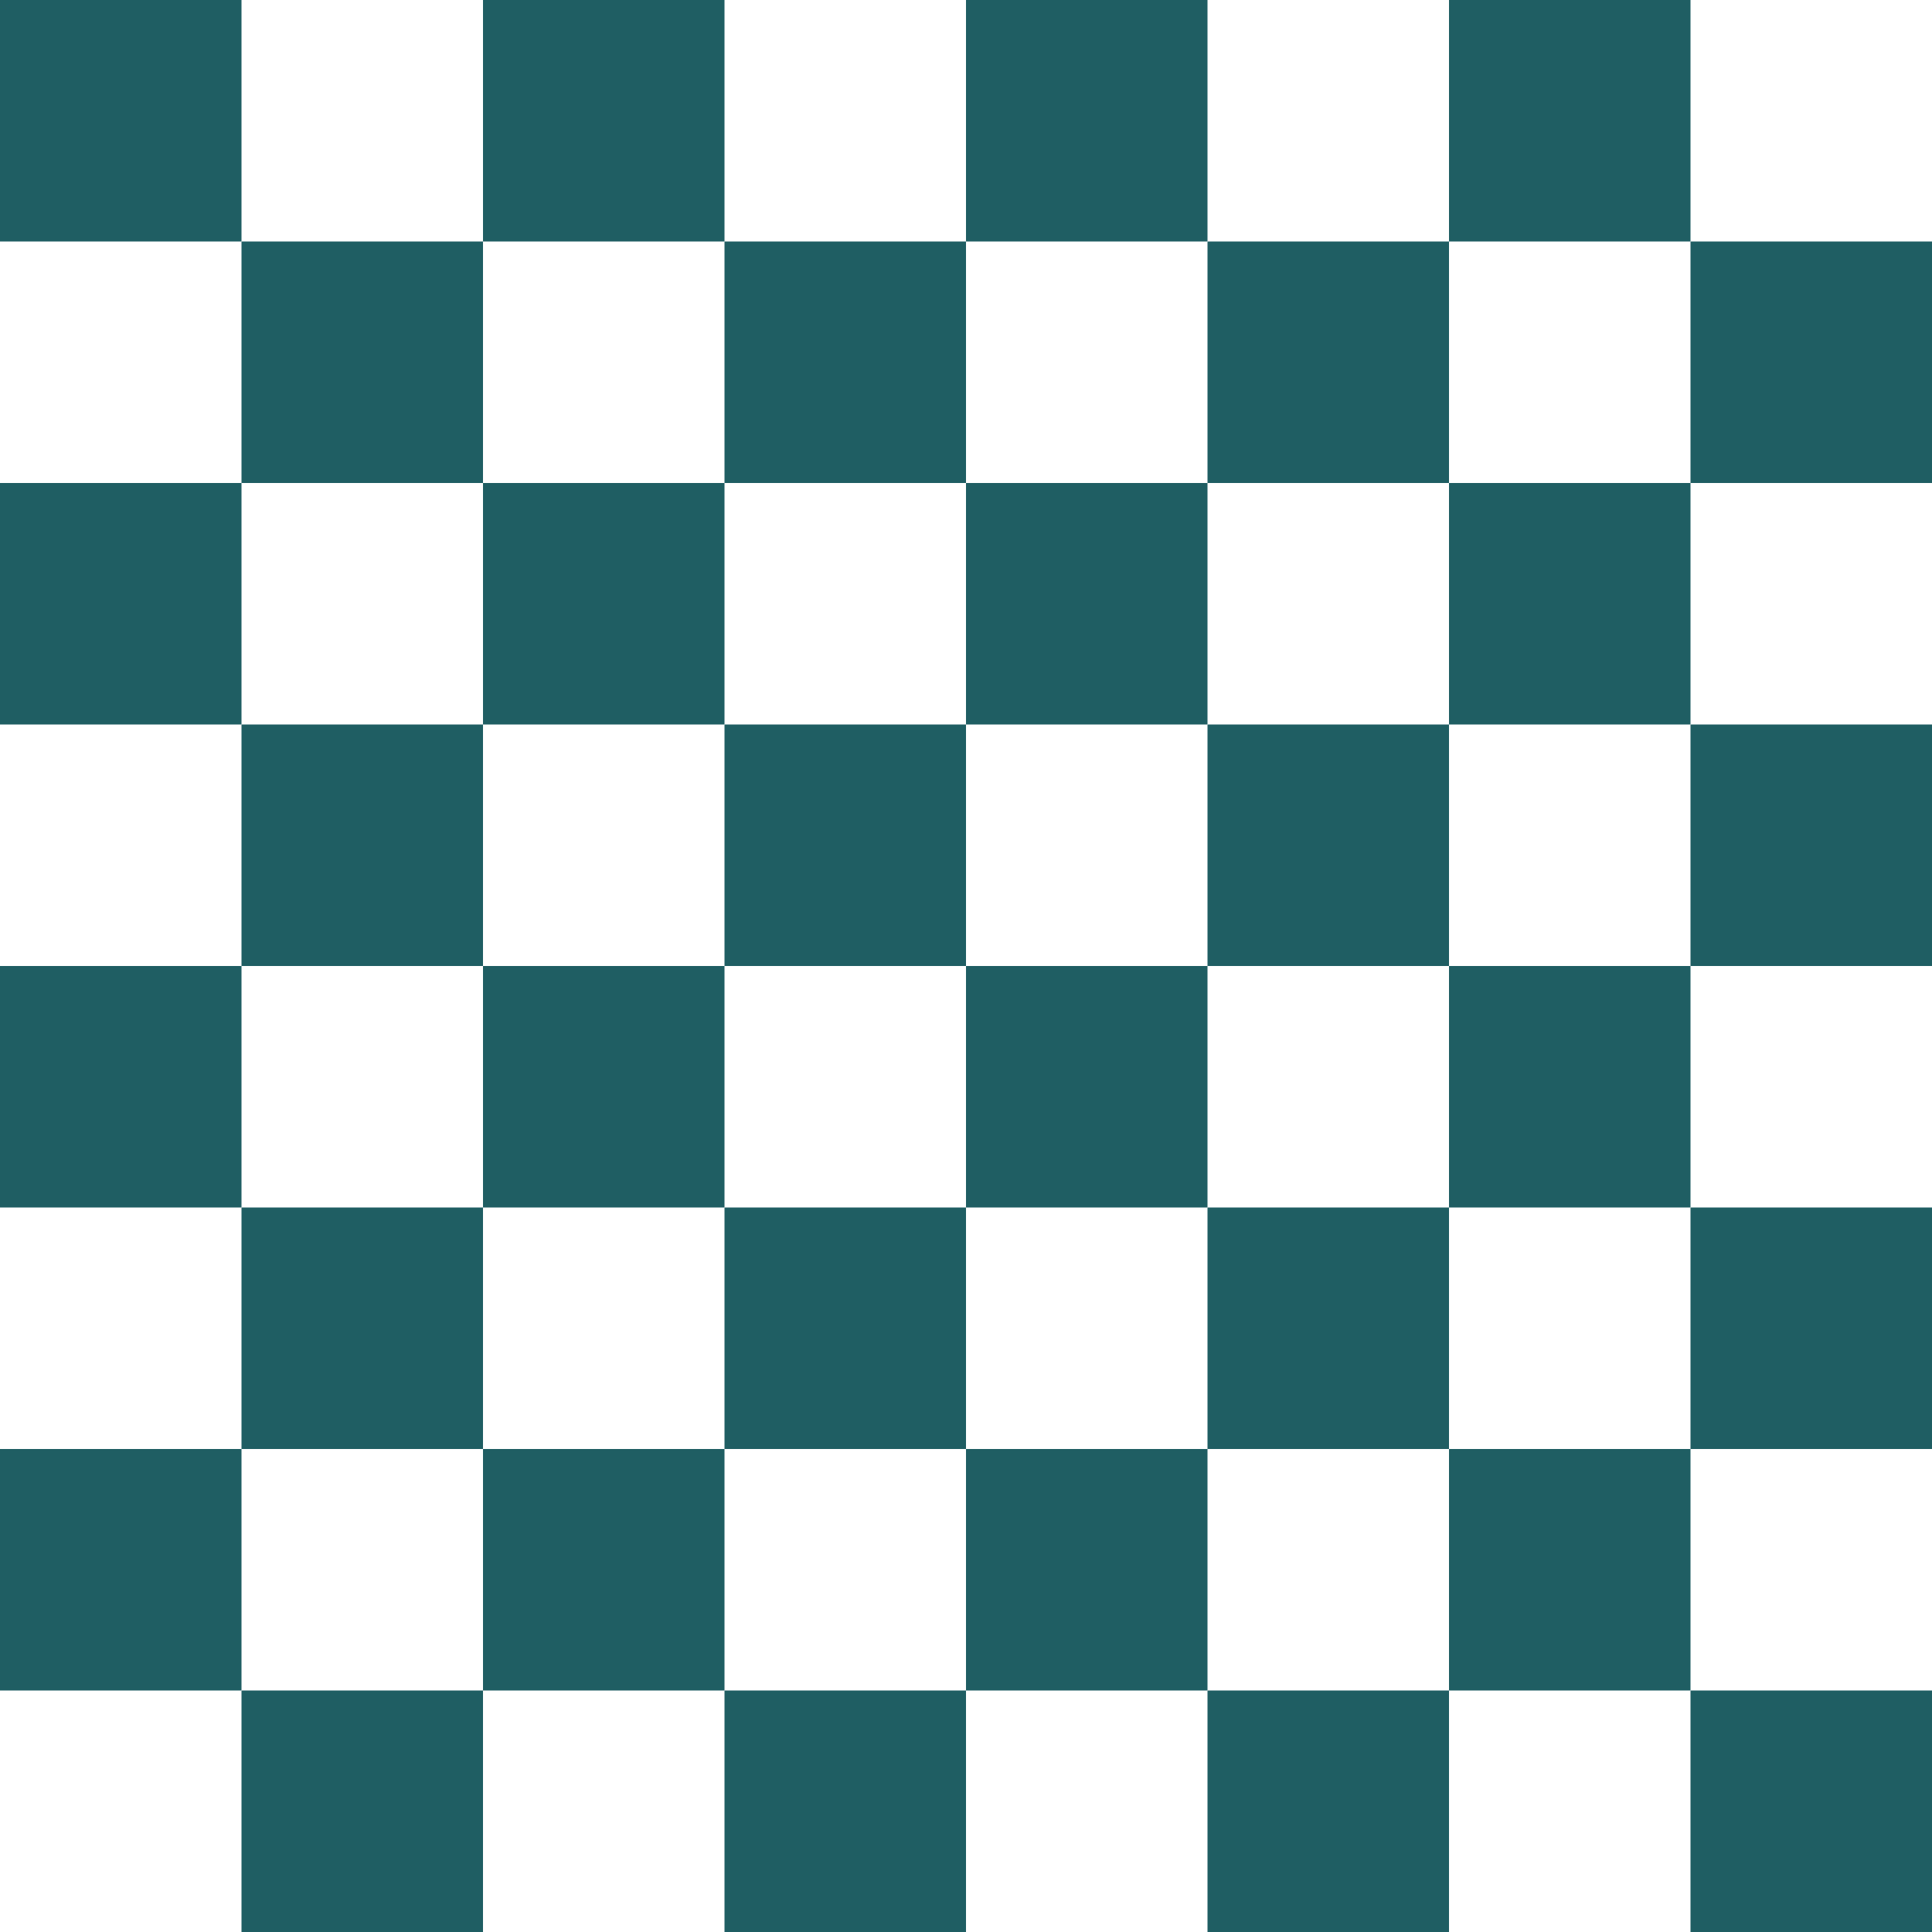
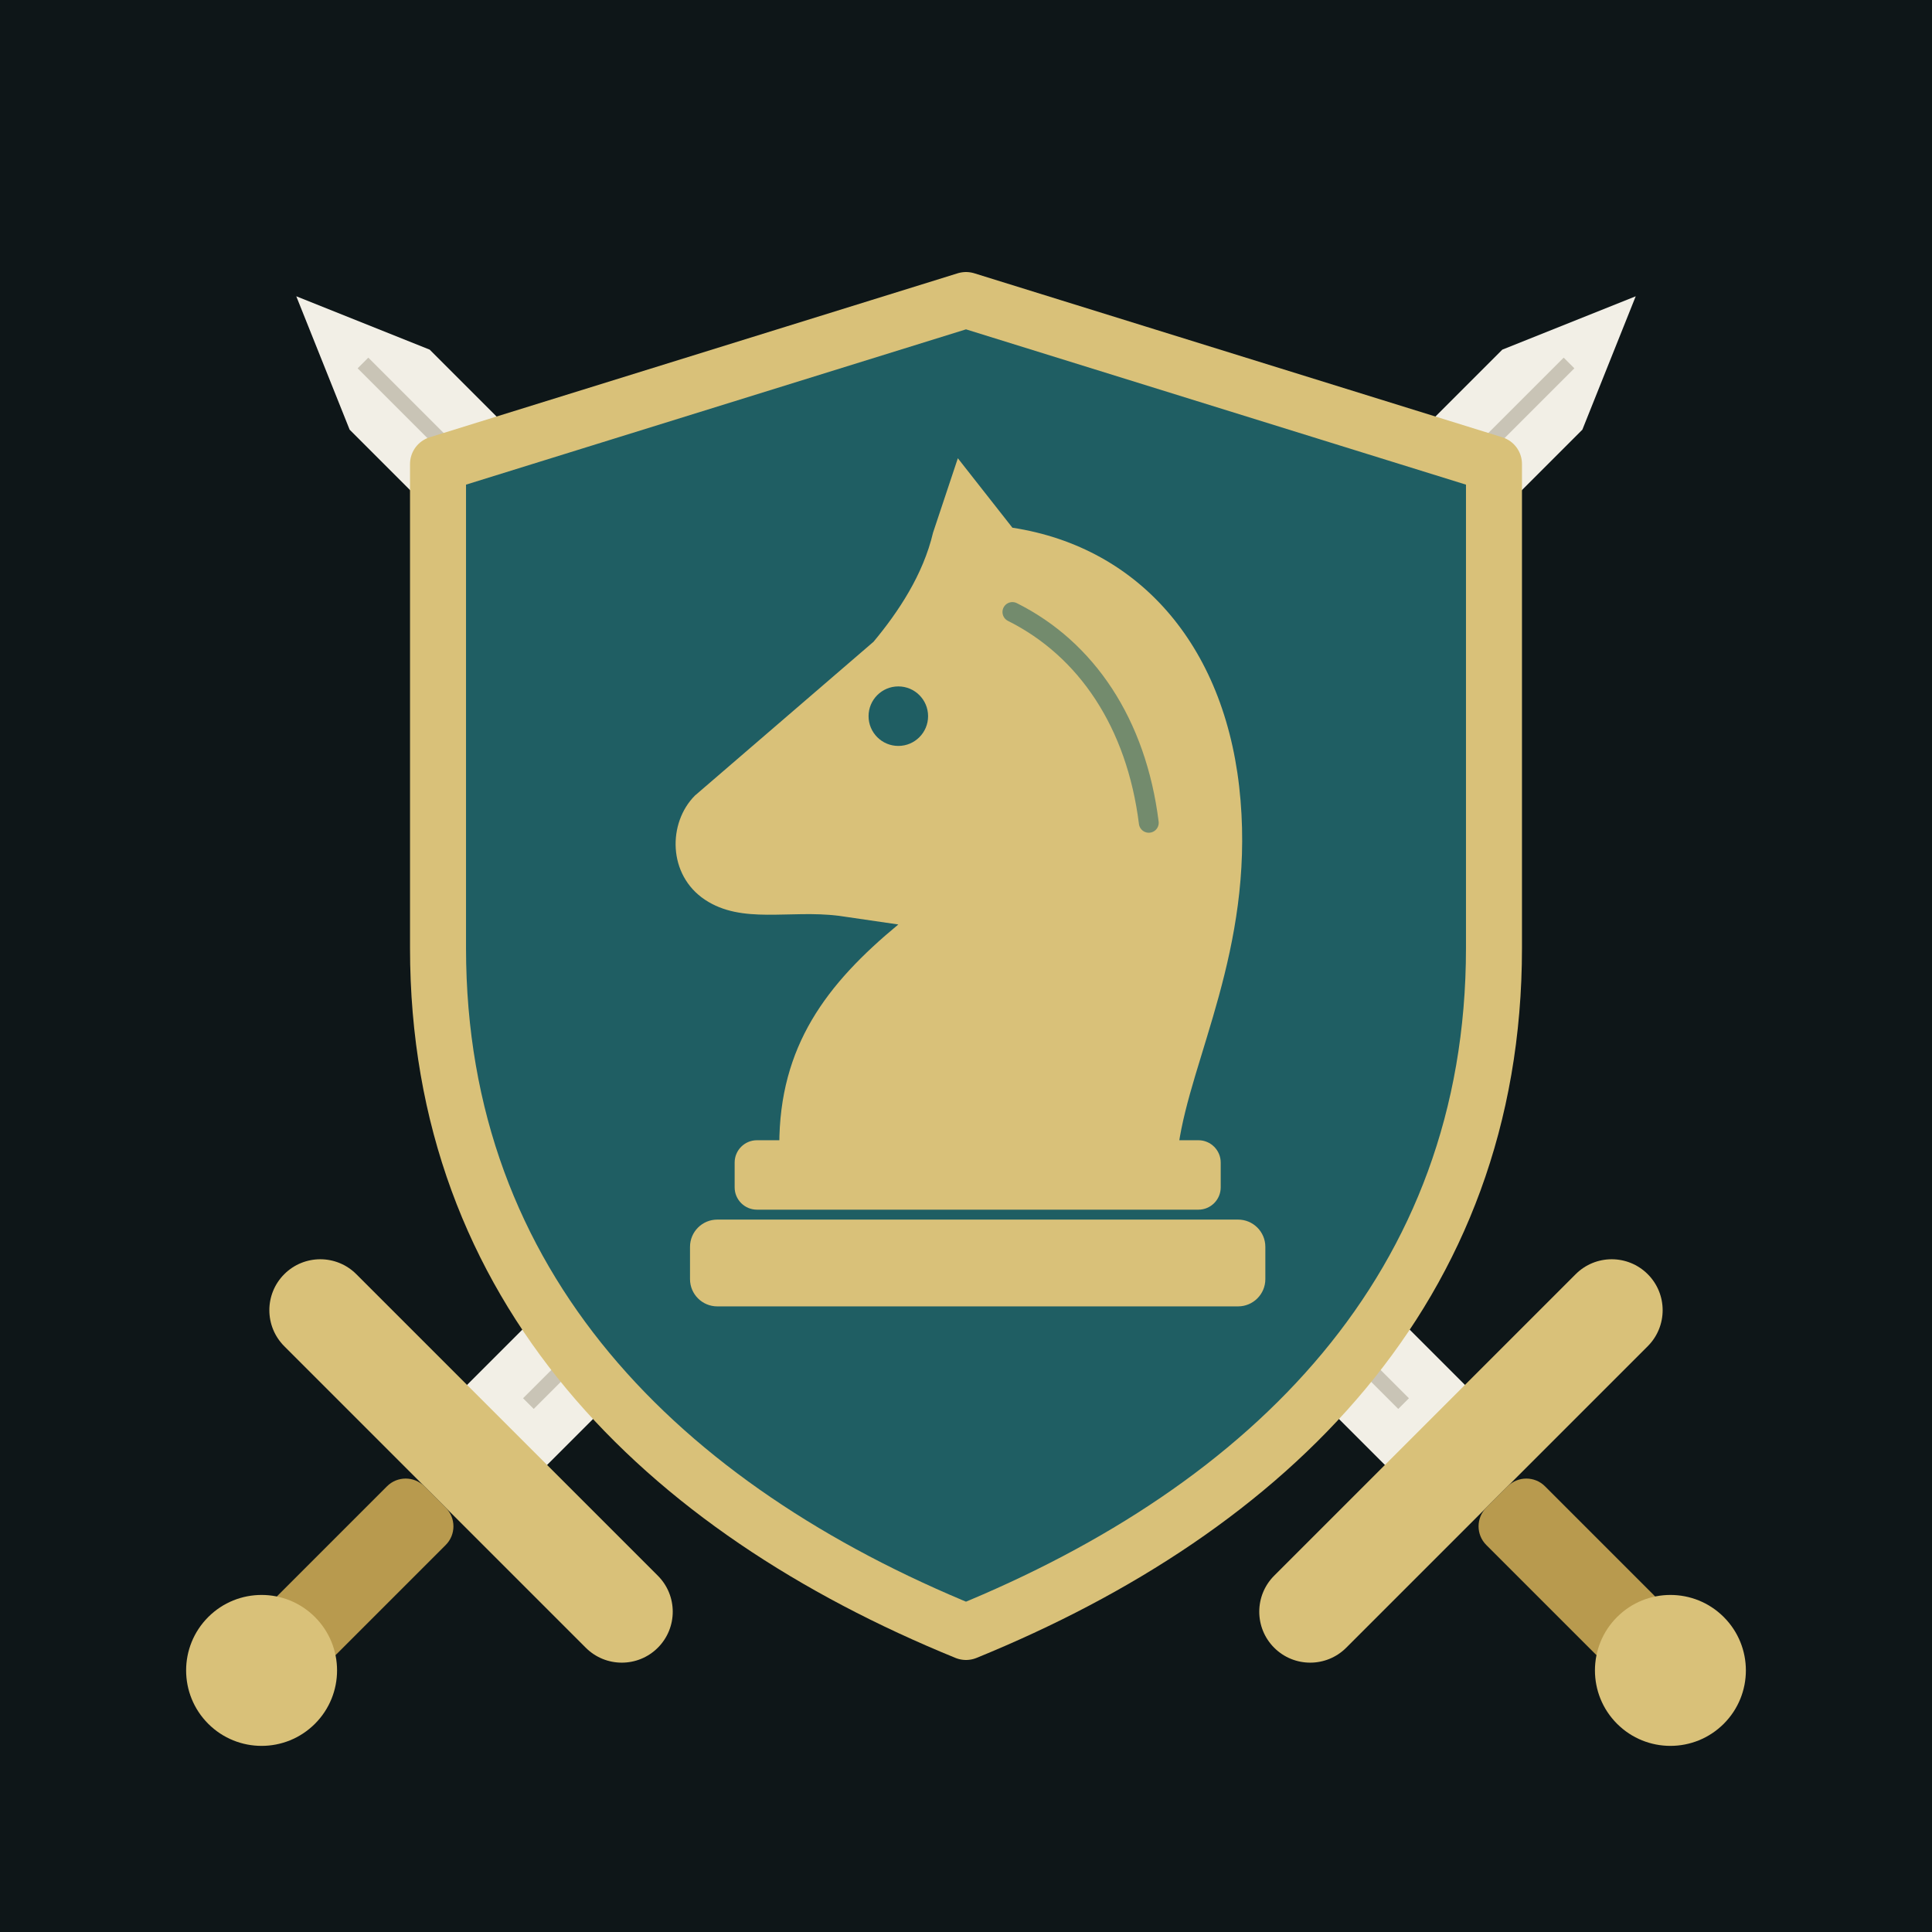
- <svg xmlns="http://www.w3.org/2000/svg" viewBox="0 0 1024 1024" width="1024" height="1024">
-   <defs>
-     <pattern id="board" width="256" height="256" patternUnits="userSpaceOnUse">
-       <rect width="256" height="256" fill="#FFFFFF" />
-       <rect width="128" height="128" fill="#1F5E63" />
-       <rect x="128" y="128" width="128" height="128" fill="#1F5E63" />
-     </pattern>
-   </defs>
-   <rect width="1024" height="1024" fill="url(#board)" />
+ <svg xmlns="http://www.w3.org/2000/svg" width="1024" height="1024" viewBox="0 0 1024 1024">
+   <rect width="1024" height="1024" fill="#0E1618" />
+   <g>
+     <g transform="rotate(-45 512 512) translate(0 60)">
+       <path d="M482 20 L512 -50 L542 20 V800 H482 Z" fill="#F2EFE6" />
+       <path d="M512 0 V780" stroke="#C9C4B6" stroke-width="8" />
+       <rect x="372" y="796" width="280" height="54" rx="27" fill="#D9C179" />
+       <rect x="490" y="850" width="44" height="110" rx="14" fill="#B89A4E" />
+       <circle cx="512" cy="980" r="40" fill="#D9C179" />
+     </g>
+     <g transform="rotate(45 512 512) translate(0 60)">
+       <path d="M482 20 L512 -50 L542 20 V800 H482 Z" fill="#F2EFE6" />
+       <path d="M512 0 V780" stroke="#C9C4B6" stroke-width="8" />
+       <rect x="372" y="796" width="280" height="54" rx="27" fill="#D9C179" />
+       <rect x="490" y="850" width="44" height="110" rx="14" fill="#B89A4E" />
+       <circle cx="512" cy="980" r="40" fill="#D9C179" />
+     </g>
+     <g transform="translate(512 512) scale(1.06) translate(-512 -529)">
+       <path d="M512 196 L776 278 V520 C776 690 664 800 512 862 C360 800 248 690 248 520 V278 Z" fill="#1F5E63" stroke="#D9C179" stroke-width="28" stroke-linejoin="round" />
+       <g transform="translate(188 166) scale(0.62)">
+         <path d="M372 730 C372 650 410 600 468 552 L420 545 C380 540 342 552 312 532 C282 512 282 470 304 448 L448 324 C468 300 488 270 496 236 L516 176 L560 232 C664 248 734 330 744 452 C754 572 704 660 694 730 Z" fill="#D9C179" />
+         <rect x="336" y="726" width="392" height="56" rx="18" fill="#D9C179" />
+         <rect x="300" y="790" width="464" height="70" rx="22" fill="#D9C179" />
+         <circle cx="468" cy="384" r="24" fill="#1F5E63" />
+         <path d="M560 300 C620 330 660 390 670 470" fill="none" stroke="#1F5E63" stroke-width="16" stroke-linecap="round" opacity=".55" />
+       </g>
+     </g>
+   </g>
</svg>
